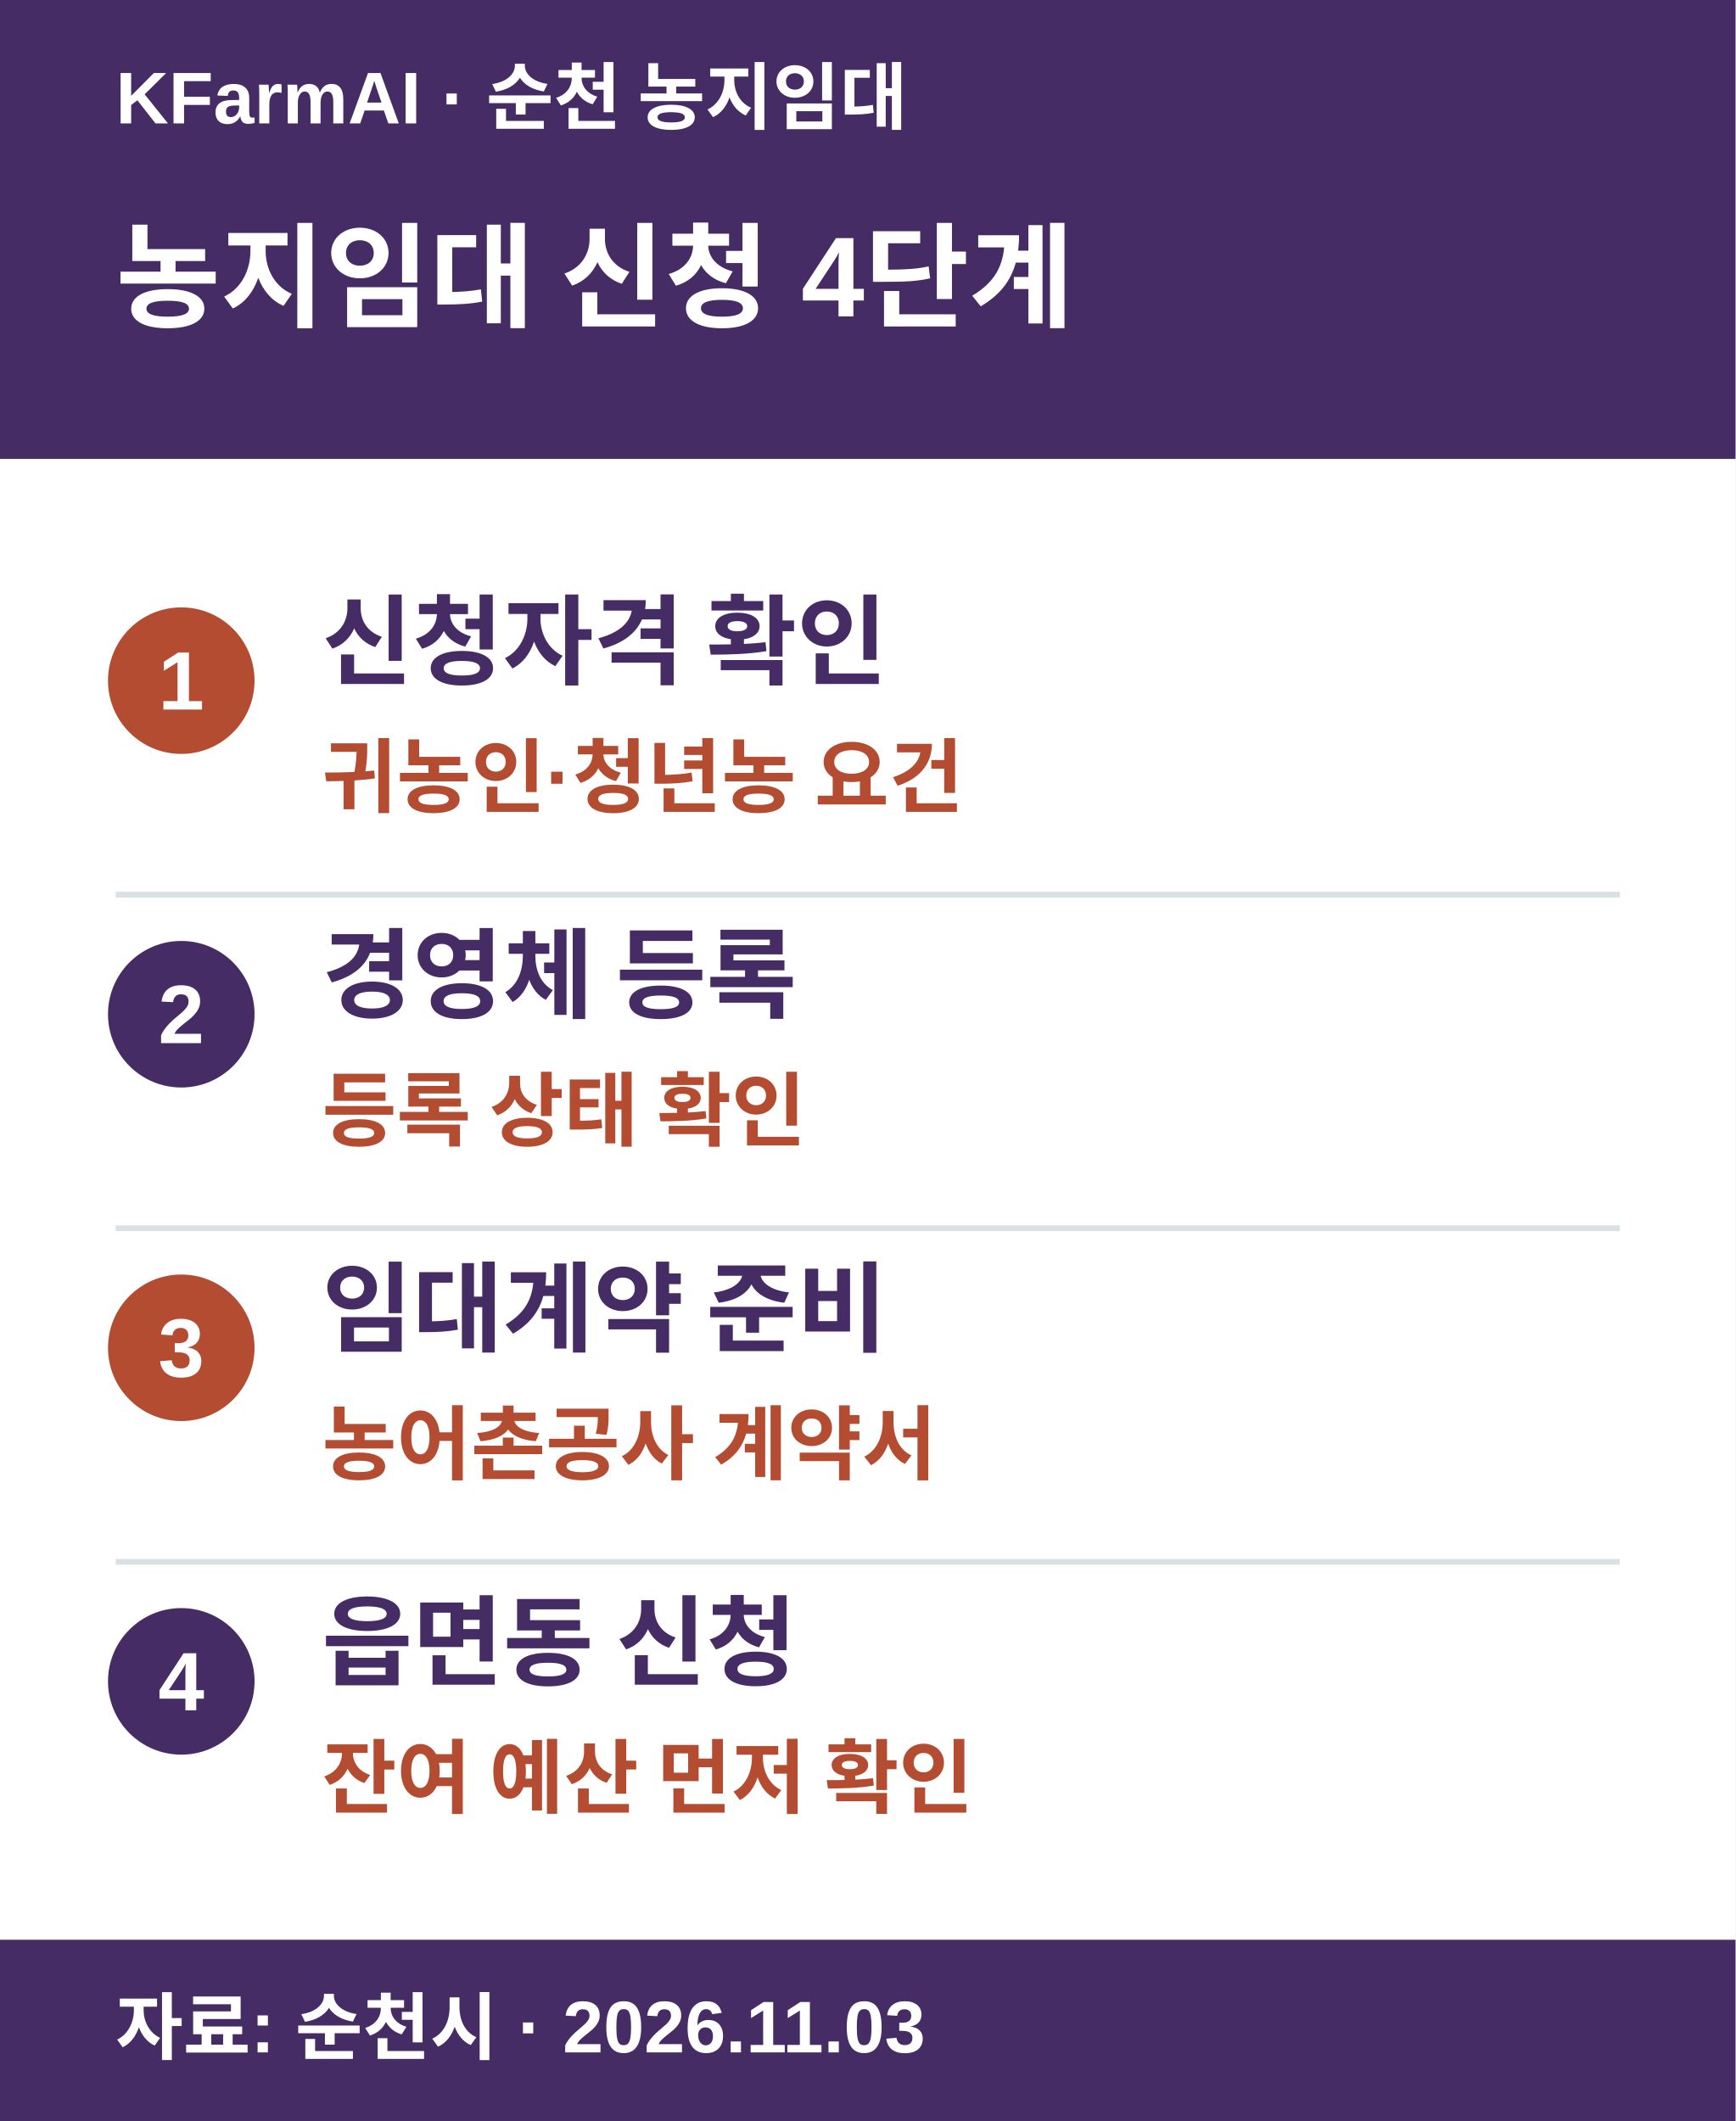
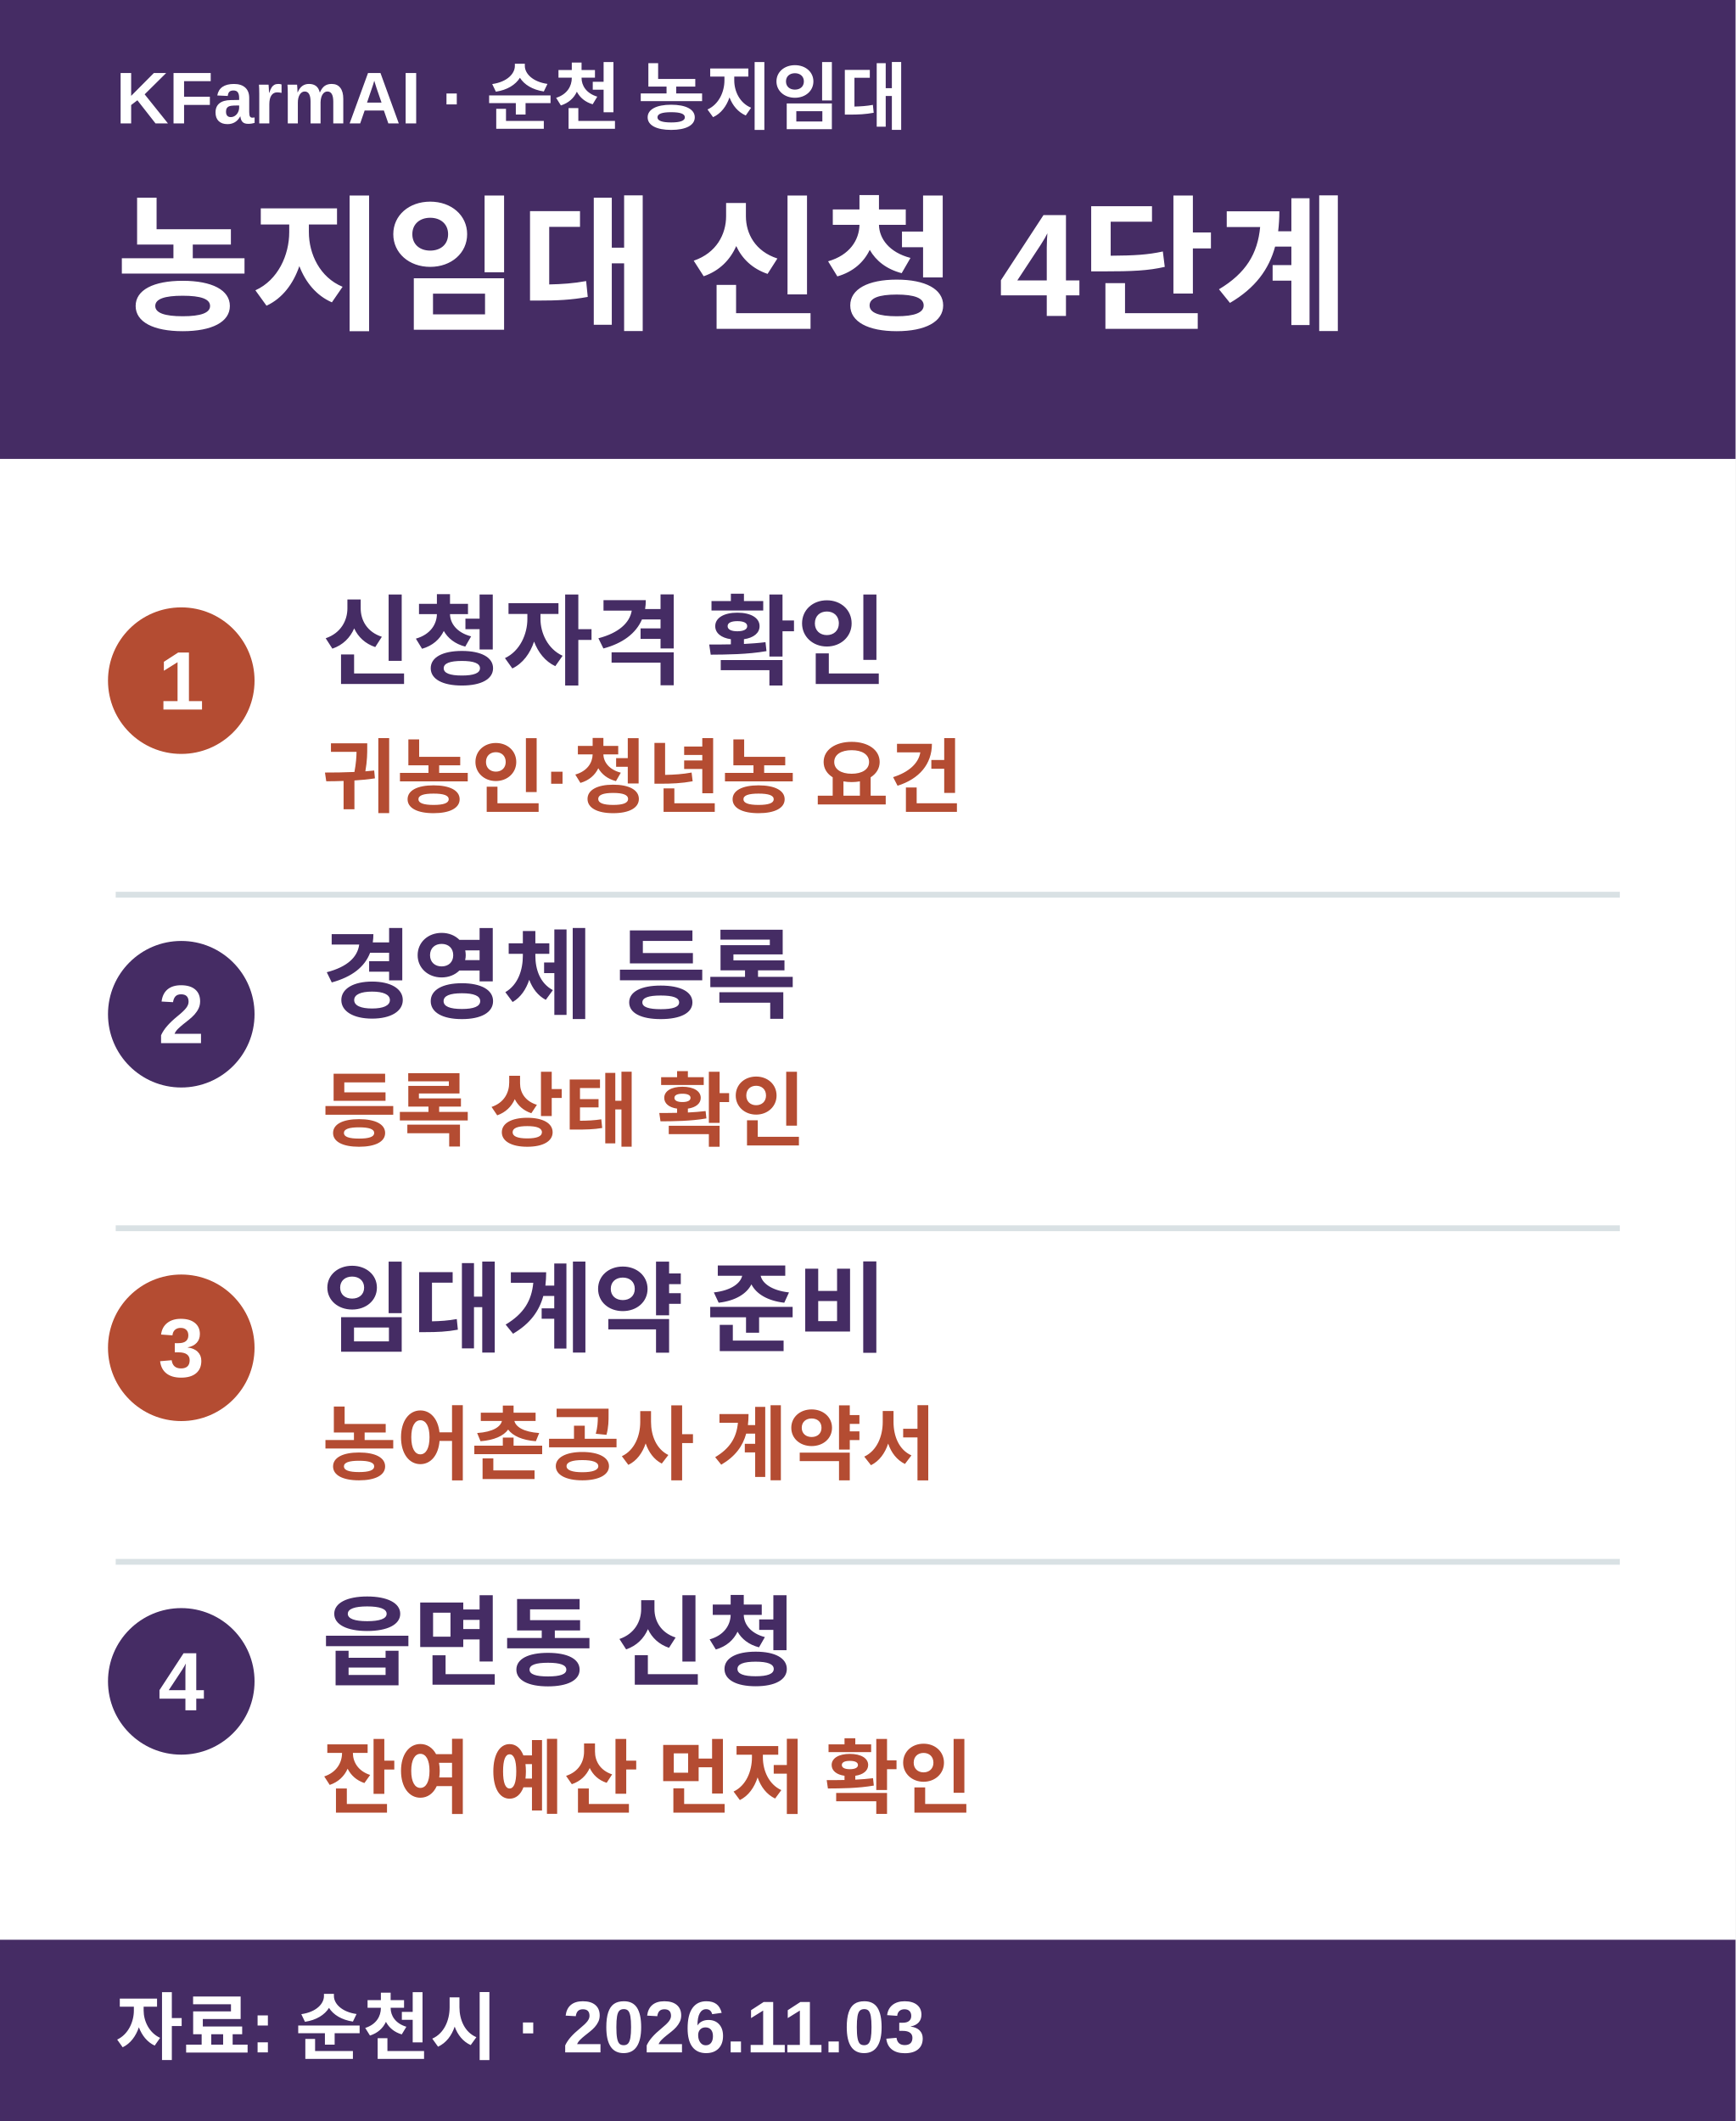
<svg xmlns="http://www.w3.org/2000/svg" width="900" height="1100" viewBox="0 0 900 1100" role="img" aria-labelledby="title desc">
  <g font-family="'Noto Sans KR','Malgun Gothic',Arial,sans-serif">
    <rect width="900" height="1100" fill="#ffffff" />
    <rect width="900" height="238" fill="#452C64" />
    <text x="60" y="64" fill="#ffffff" font-size="38" font-weight="630">KFarmAI  ·  순천 농지임대</text>
-     <text x="60" y="165" fill="#ffffff" font-size="59" font-weight="840">농지임대 신청 4단계</text>
+     <text x="60" y="165" fill="#ffffff" font-size="76" font-weight="840">농지임대 신청 4단계</text>
    <g transform="translate(0 68)">
      <circle cx="94" cy="285" r="38" fill="#B44C32" />
      <text x="94" y="300" fill="#ffffff" font-size="43" font-weight="850" text-anchor="middle">1</text>
      <text x="167" y="283" fill="#452C64" font-size="51" font-weight="825">신청자격 확인</text>
      <text x="167" y="350" fill="#B44C32" font-size="42" font-weight="590">귀농인·청년농 요건</text>
      <path d="M60 396 H840" stroke="#D9E1E4" stroke-width="3" />
      <circle cx="94" cy="458" r="38" fill="#452C64" />
      <text x="94" y="473" fill="#ffffff" font-size="43" font-weight="850" text-anchor="middle">2</text>
      <text x="167" y="456" fill="#452C64" font-size="51" font-weight="825">경영체 등록</text>
      <text x="167" y="523" fill="#B44C32" font-size="42" font-weight="590">등록 상태 확인</text>
      <path d="M60 569 H840" stroke="#D9E1E4" stroke-width="3" />
      <circle cx="94" cy="631" r="38" fill="#B44C32" />
      <text x="94" y="646" fill="#ffffff" font-size="43" font-weight="850" text-anchor="middle">3</text>
      <text x="167" y="629" fill="#452C64" font-size="51" font-weight="825">임대계약 준비</text>
      <text x="167" y="696" fill="#B44C32" font-size="42" font-weight="590">농어촌공사 계약서</text>
      <path d="M60 742 H840" stroke="#D9E1E4" stroke-width="3" />
      <circle cx="94" cy="804" r="38" fill="#452C64" />
      <text x="94" y="819" fill="#ffffff" font-size="43" font-weight="850" text-anchor="middle">4</text>
      <text x="167" y="802" fill="#452C64" font-size="51" font-weight="825">읍면동 신청</text>
      <text x="167" y="869" fill="#B44C32" font-size="42" font-weight="590">잔여 예산 먼저 확인</text>
    </g>
    <rect x="0" y="1006" width="900" height="94" fill="#452C64" />
    <text x="60" y="1065" fill="#ffffff" font-size="38" font-weight="620">자료: 순천시  ·  2026.11.03</text>
  </g>
</svg>
